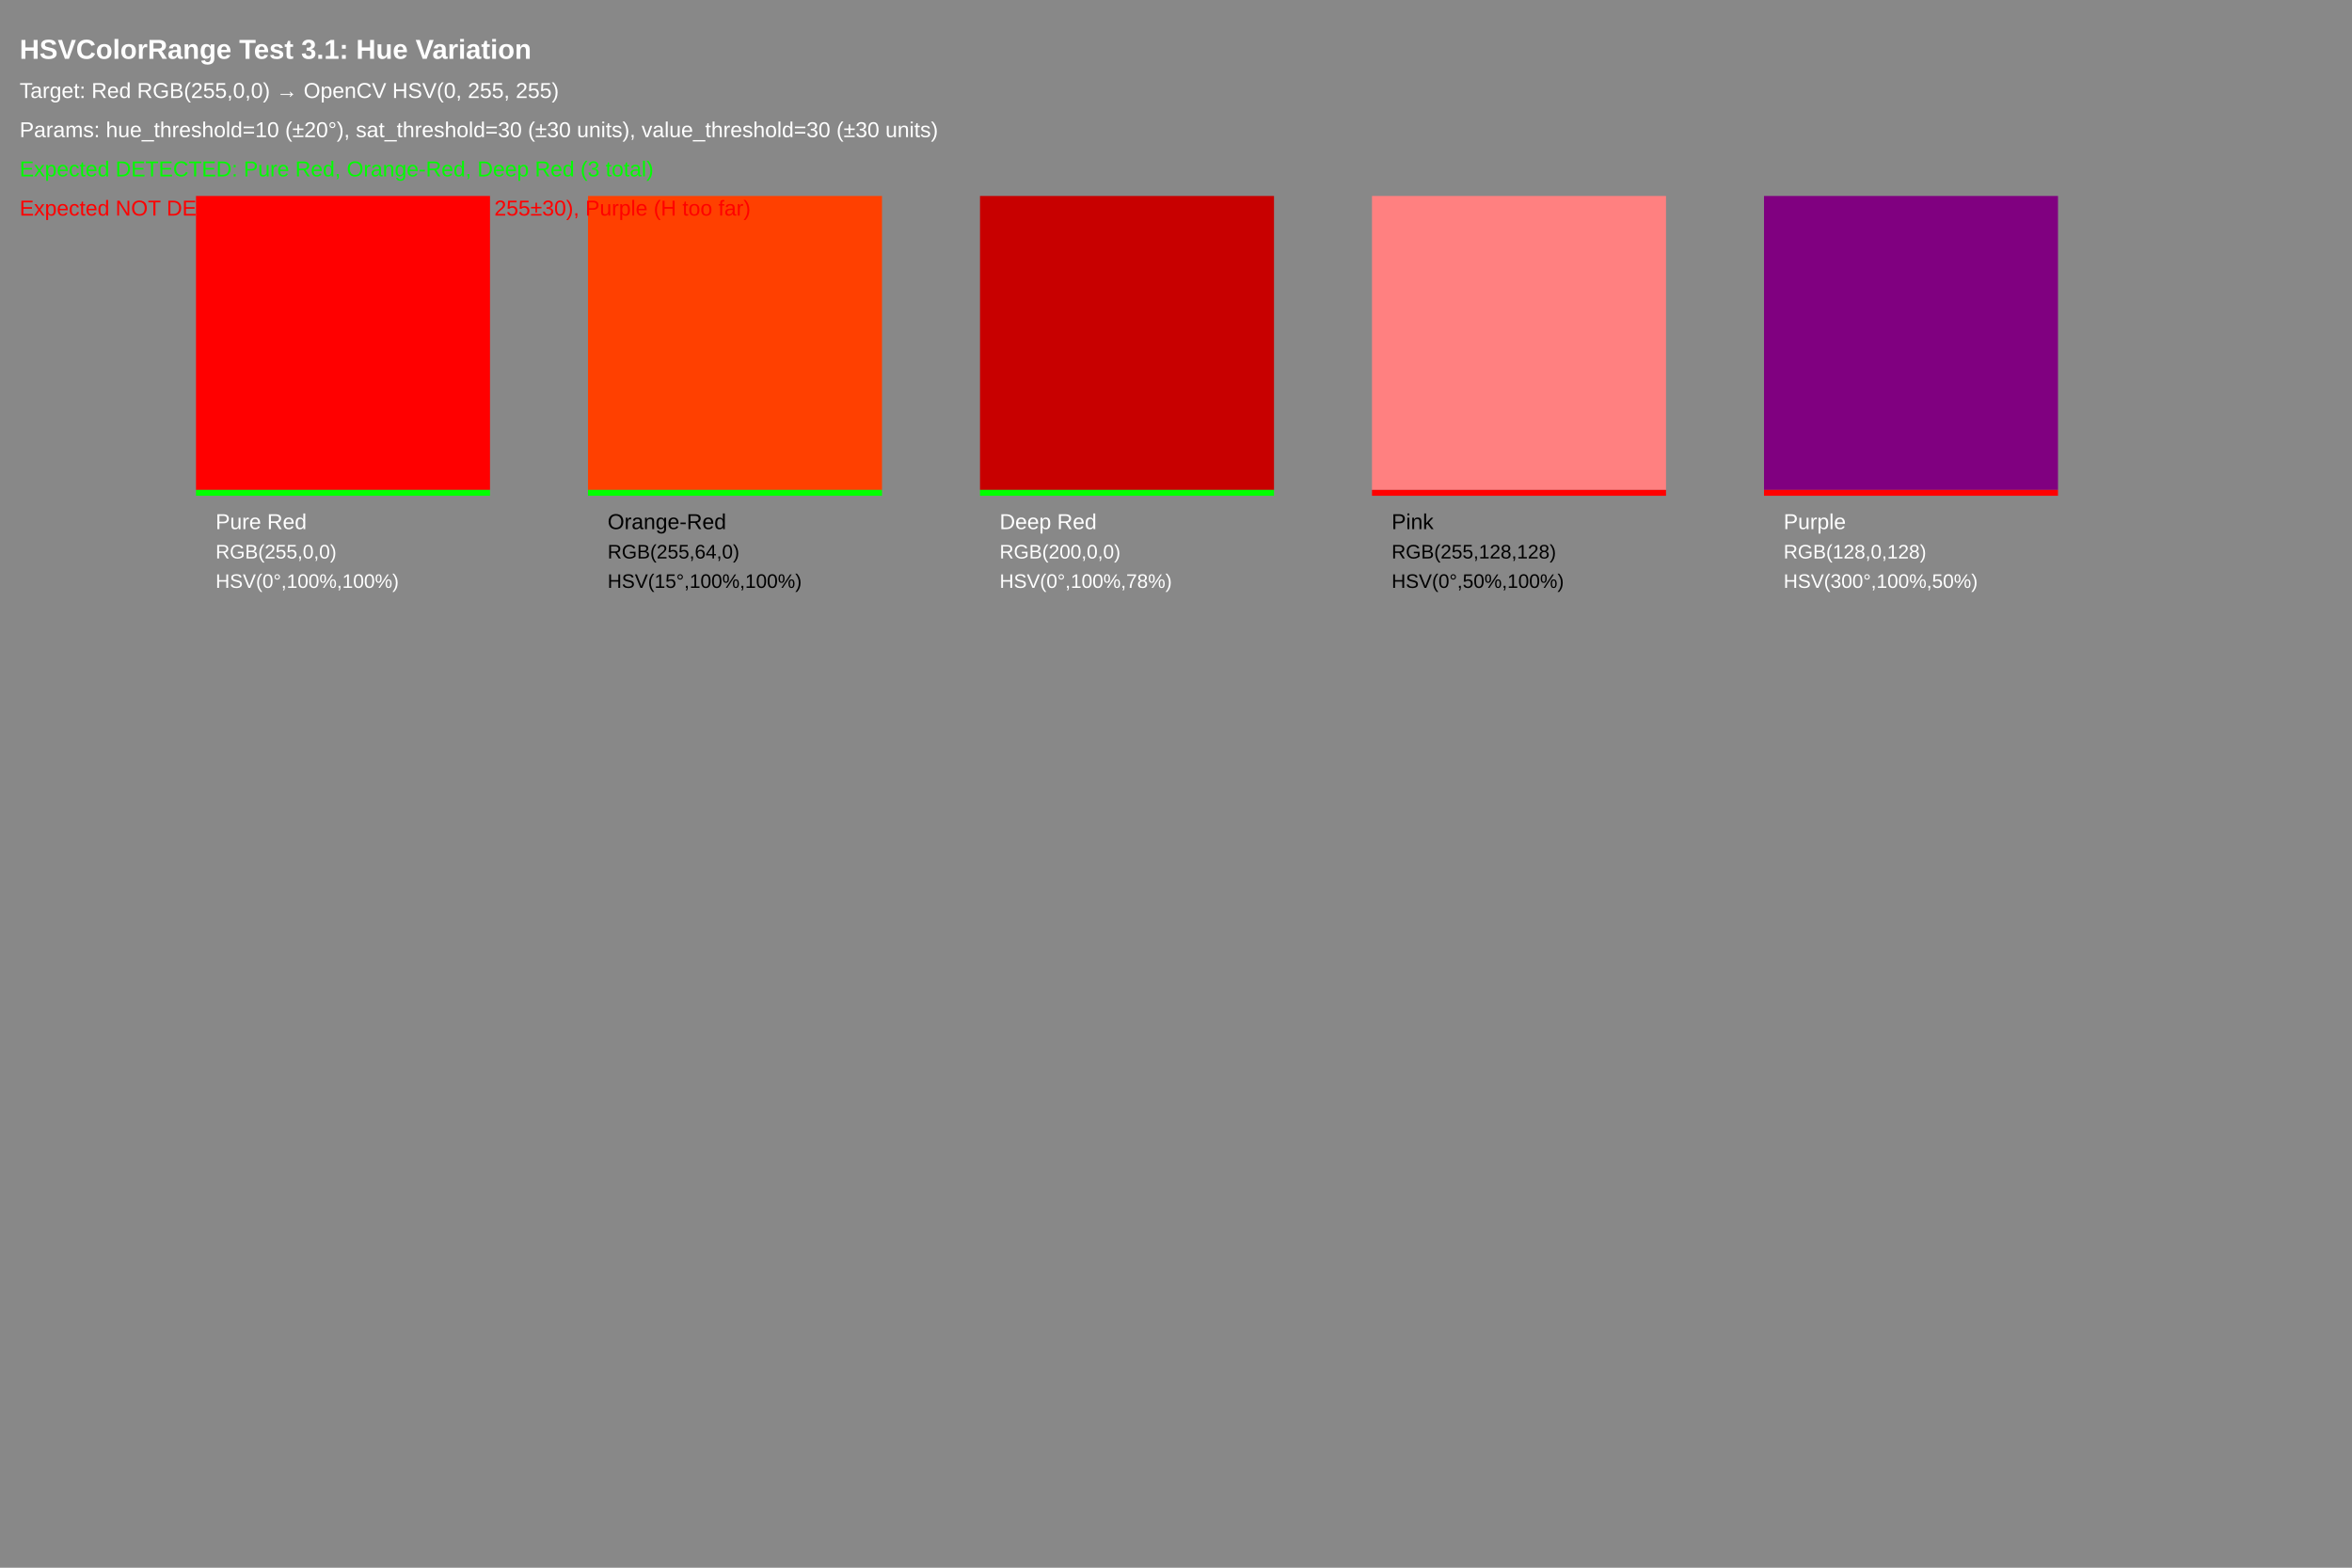
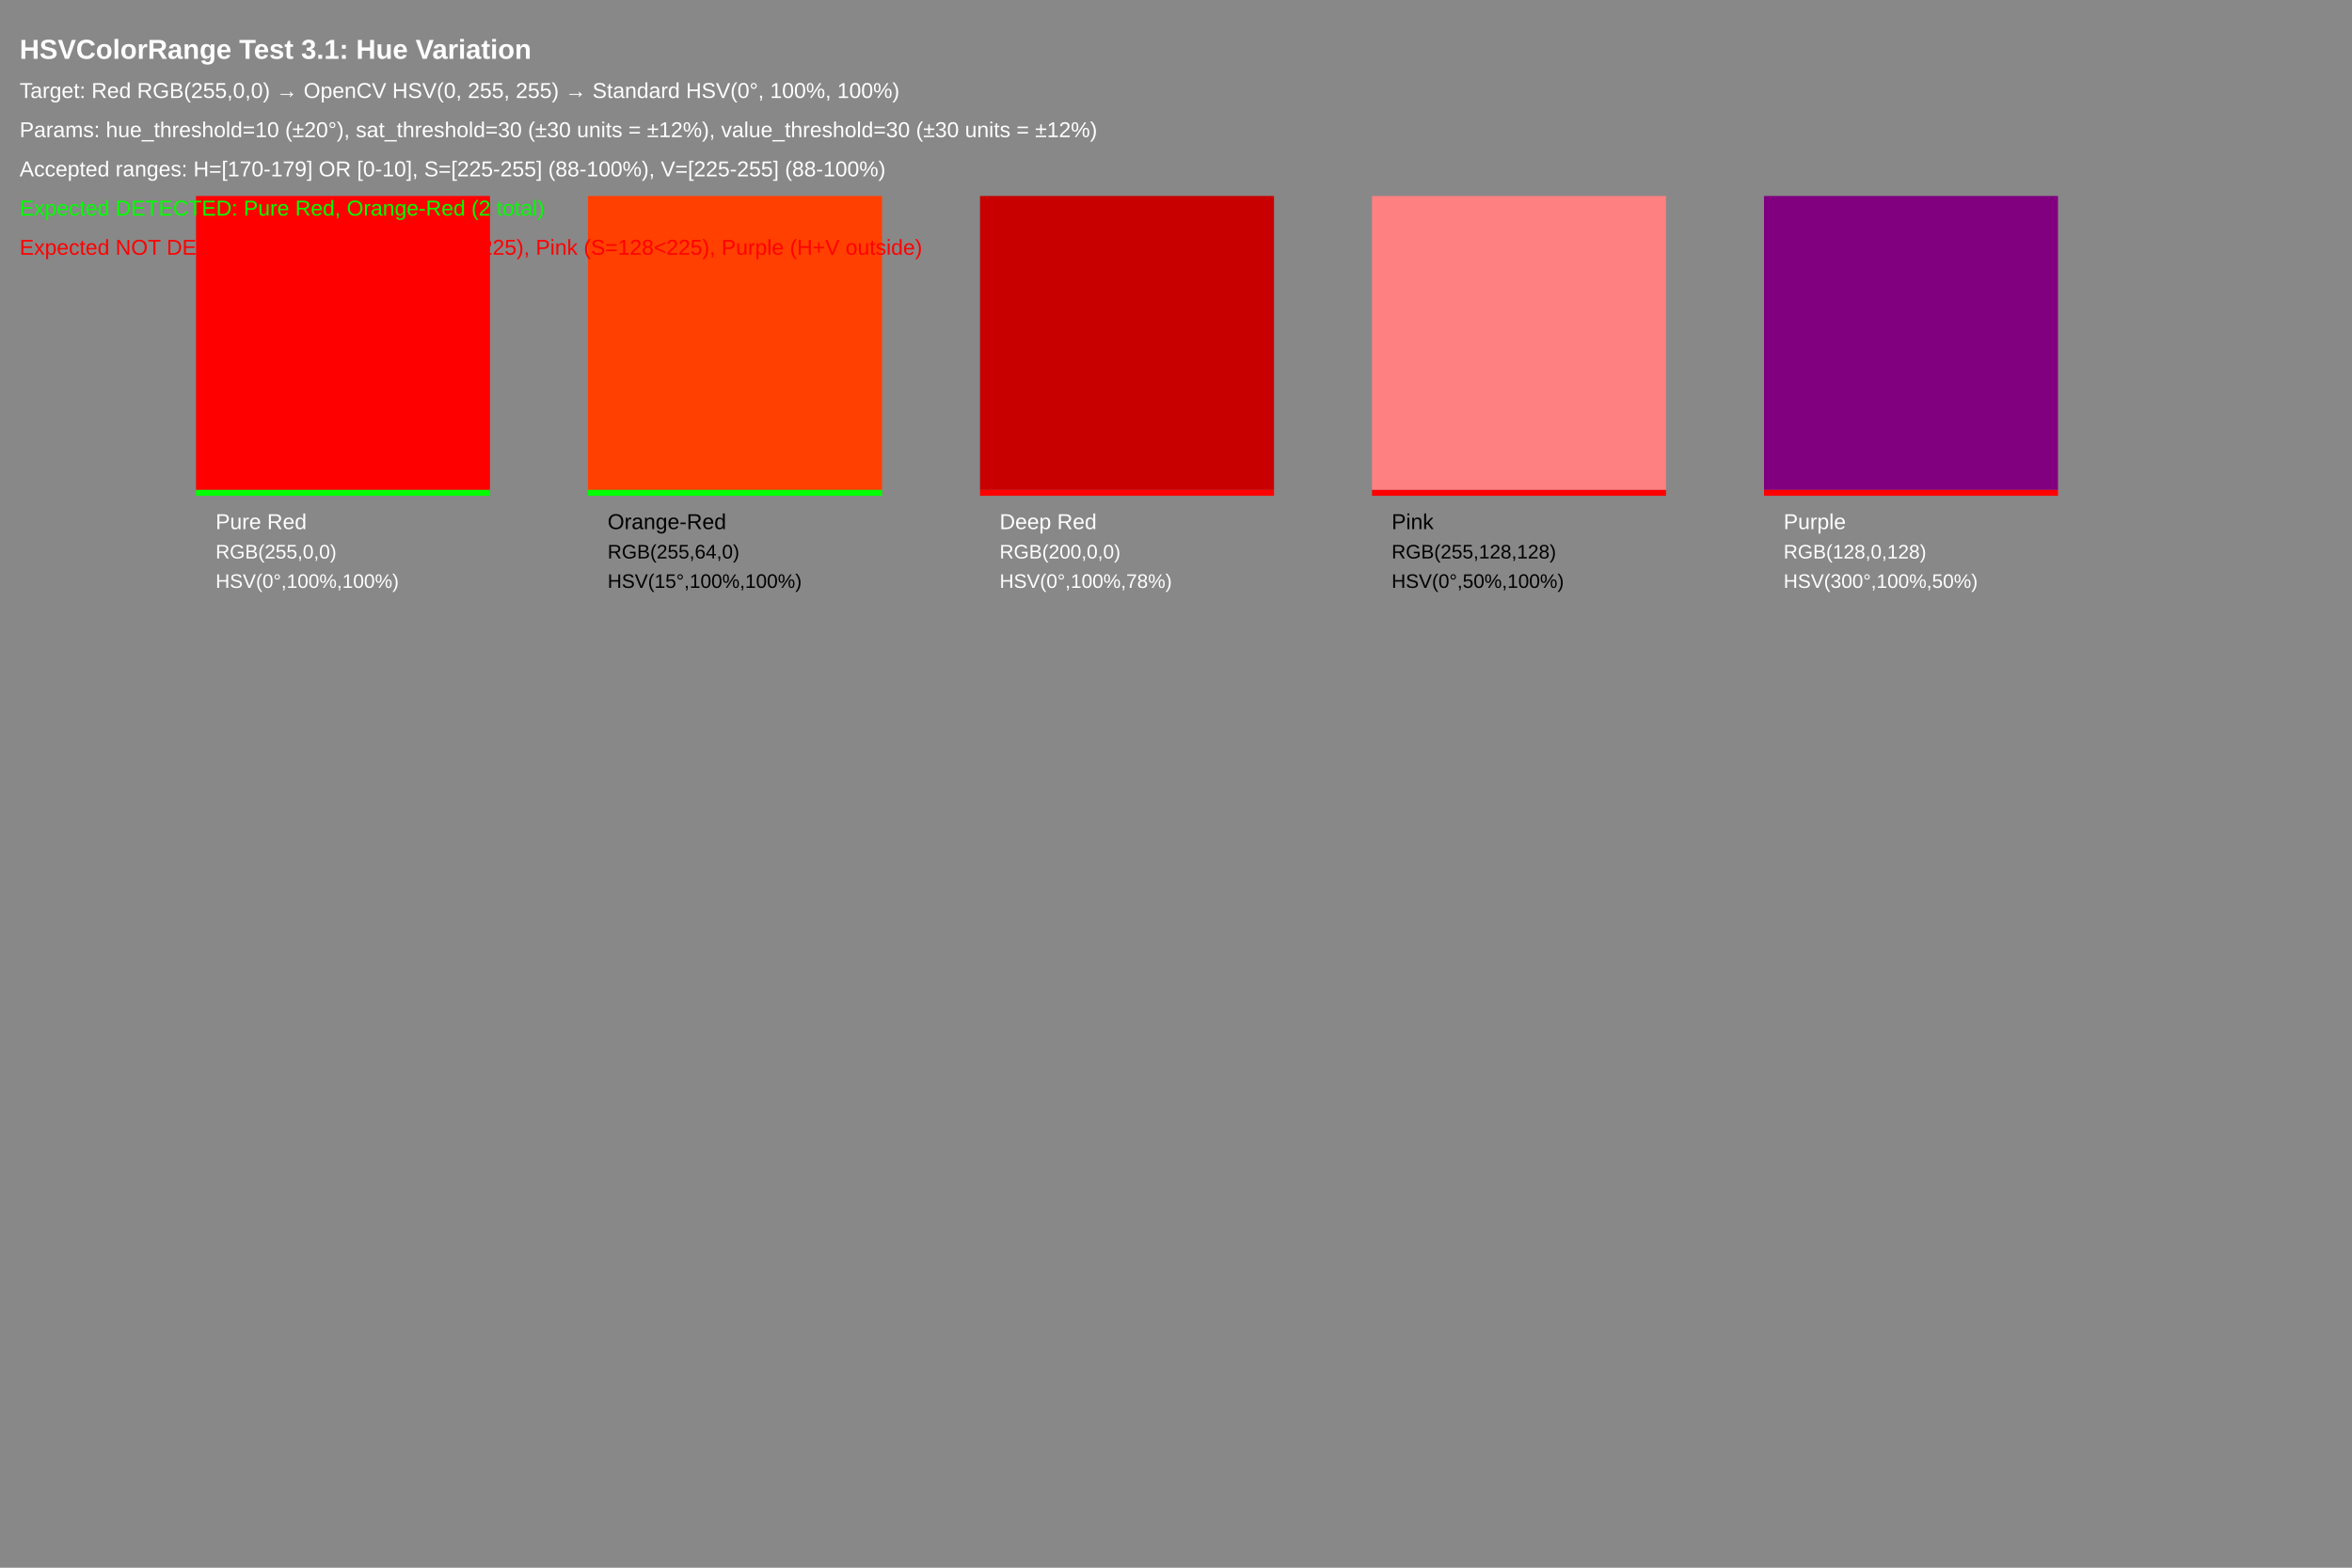
<svg xmlns="http://www.w3.org/2000/svg" width="1200" height="800" viewBox="0 0 1200 800">
  <rect width="1200" height="800" fill="#888888" />
  <rect x="100" y="100" width="150" height="150" fill="rgb(255, 0, 0)" />
  <text x="110" y="270" font-family="Arial" font-size="11" fill="#FFFFFF">Pure Red</text>
  <text x="110" y="285" font-family="Arial" font-size="10" fill="#FFFFFF">RGB(255,0,0)</text>
  <text x="110" y="300" font-family="Arial" font-size="10" fill="#FFFFFF">HSV(0°,100%,100%)</text>
  <rect x="300" y="100" width="150" height="150" fill="rgb(255, 64, 0)" />
  <text x="310" y="270" font-family="Arial" font-size="11" fill="#000000">Orange-Red</text>
  <text x="310" y="285" font-family="Arial" font-size="10" fill="#000000">RGB(255,64,0)</text>
  <text x="310" y="300" font-family="Arial" font-size="10" fill="#000000">HSV(15°,100%,100%)</text>
  <rect x="500" y="100" width="150" height="150" fill="rgb(200, 0, 0)" />
  <text x="510" y="270" font-family="Arial" font-size="11" fill="#FFFFFF">Deep Red</text>
  <text x="510" y="285" font-family="Arial" font-size="10" fill="#FFFFFF">RGB(200,0,0)</text>
  <text x="510" y="300" font-family="Arial" font-size="10" fill="#FFFFFF">HSV(0°,100%,78%)</text>
  <rect x="700" y="100" width="150" height="150" fill="rgb(255, 128, 128)" />
  <text x="710" y="270" font-family="Arial" font-size="11" fill="#000000">Pink</text>
  <text x="710" y="285" font-family="Arial" font-size="10" fill="#000000">RGB(255,128,128)</text>
  <text x="710" y="300" font-family="Arial" font-size="10" fill="#000000">HSV(0°,50%,100%)</text>
  <rect x="900" y="100" width="150" height="150" fill="rgb(128, 0, 128)" />
  <text x="910" y="270" font-family="Arial" font-size="11" fill="#FFFFFF">Purple</text>
  <text x="910" y="285" font-family="Arial" font-size="10" fill="#FFFFFF">RGB(128,0,128)</text>
  <text x="910" y="300" font-family="Arial" font-size="10" fill="#FFFFFF">HSV(300°,100%,50%)</text>
  <text x="10" y="30" font-family="Arial" font-size="14" fill="#FFFFFF" font-weight="bold">HSVColorRange Test 3.1: Hue Variation</text>
-   <text x="10" y="50" font-family="Arial" font-size="11" fill="#FFFFFF">Target: Red RGB(255,0,0) → OpenCV HSV(0, 255, 255)</text>
-   <text x="10" y="70" font-family="Arial" font-size="11" fill="#FFFFFF">Params: hue_threshold=10 (±20°), sat_threshold=30 (±30 units), value_threshold=30 (±30 units)</text>
-   <text x="10" y="90" font-family="Arial" font-size="11" fill="#00FF00">Expected DETECTED: Pure Red, Orange-Red, Deep Red (3 total)</text>
-   <text x="10" y="110" font-family="Arial" font-size="11" fill="#FF0000">Expected NOT DETECTED: Pink (S=128 outside 255±30), Purple (H too far)</text>
+   <text x="10" y="50" font-family="Arial" font-size="11" fill="#FFFFFF">Target: Red RGB(255,0,0) → OpenCV HSV(0, 255, 255) → Standard HSV(0°, 100%, 100%)</text>
+   <text x="10" y="70" font-family="Arial" font-size="11" fill="#FFFFFF">Params: hue_threshold=10 (±20°), sat_threshold=30 (±30 units = ±12%), value_threshold=30 (±30 units = ±12%)</text>
+   <text x="10" y="90" font-family="Arial" font-size="11" fill="#FFFFFF">Accepted ranges: H=[170-179] OR [0-10], S=[225-255] (88-100%), V=[225-255] (88-100%)</text>
+   <text x="10" y="110" font-family="Arial" font-size="11" fill="#00FF00">Expected DETECTED: Pure Red, Orange-Red (2 total)</text>
+   <text x="10" y="130" font-family="Arial" font-size="11" fill="#FF0000">Expected NOT DETECTED: Deep Red (V=200&lt;225), Pink (S=128&lt;225), Purple (H+V outside)</text>
  <rect x="100" y="250" width="150" height="3" fill="#00FF00" />
  <rect x="300" y="250" width="150" height="3" fill="#00FF00" />
-   <rect x="500" y="250" width="150" height="3" fill="#00FF00" />
+   <rect x="500" y="250" width="150" height="3" fill="#FF0000" />
  <rect x="700" y="250" width="150" height="3" fill="#FF0000" />
  <rect x="900" y="250" width="150" height="3" fill="#FF0000" />
</svg>
